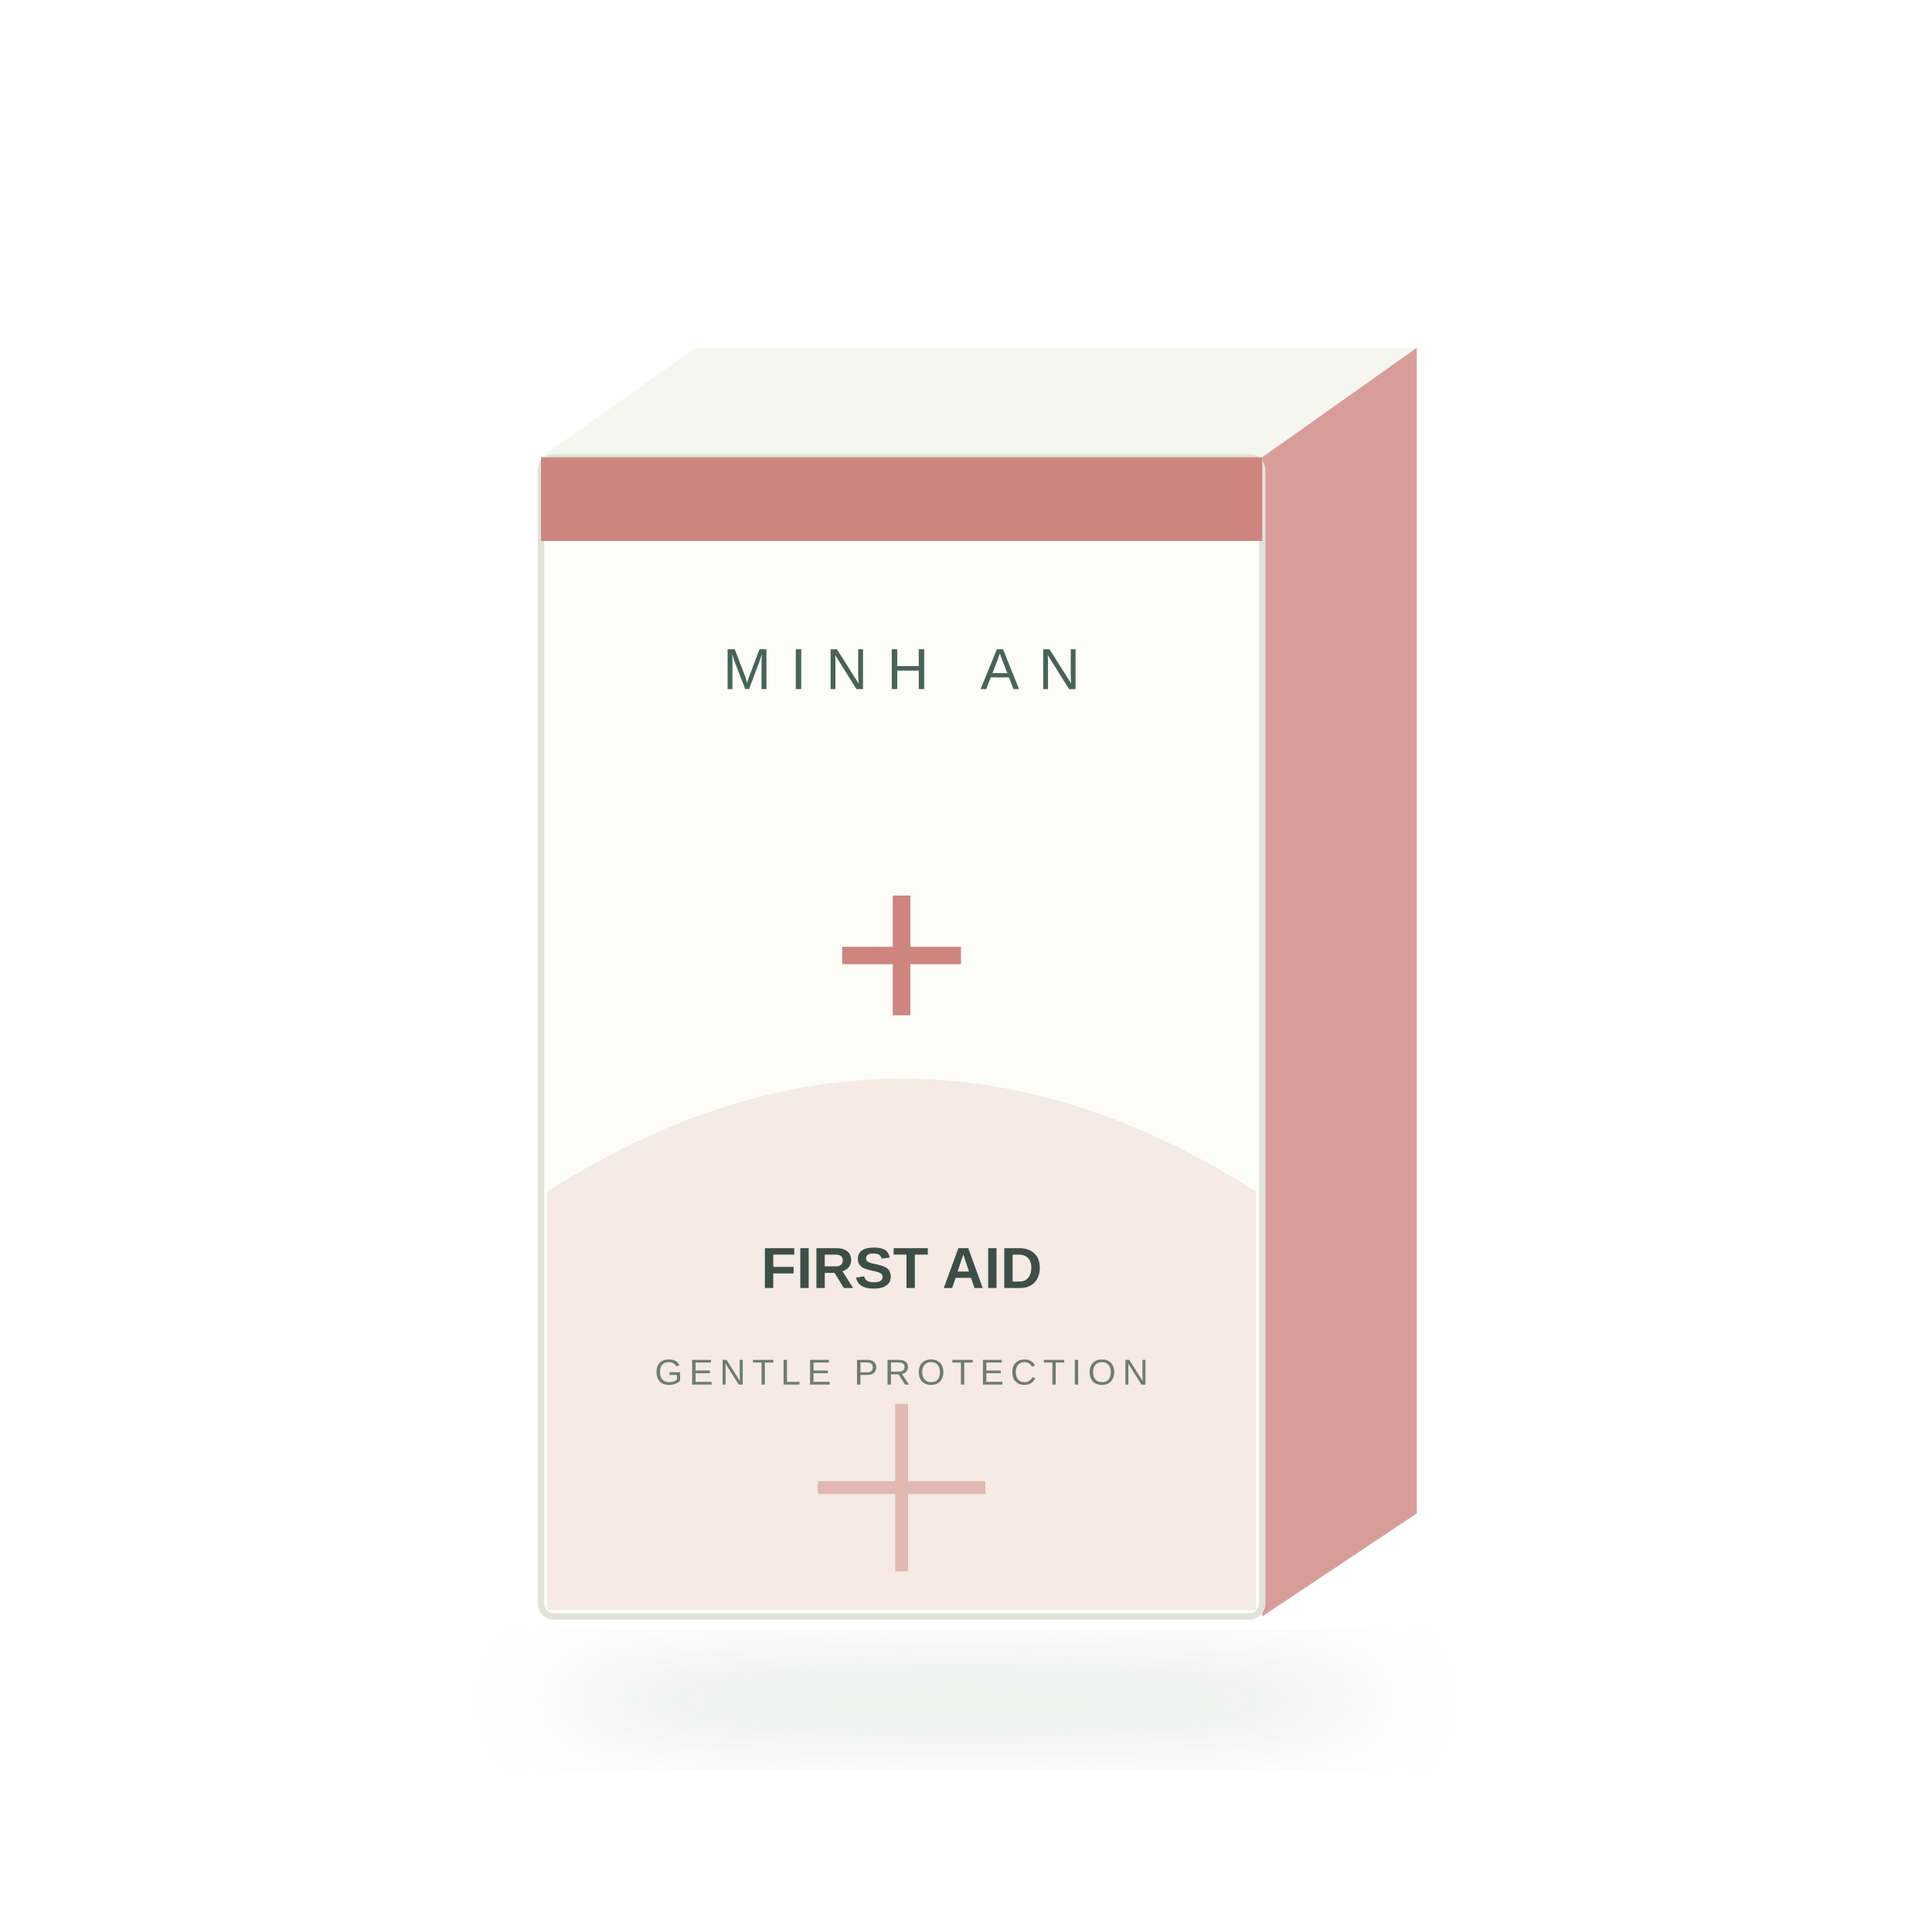
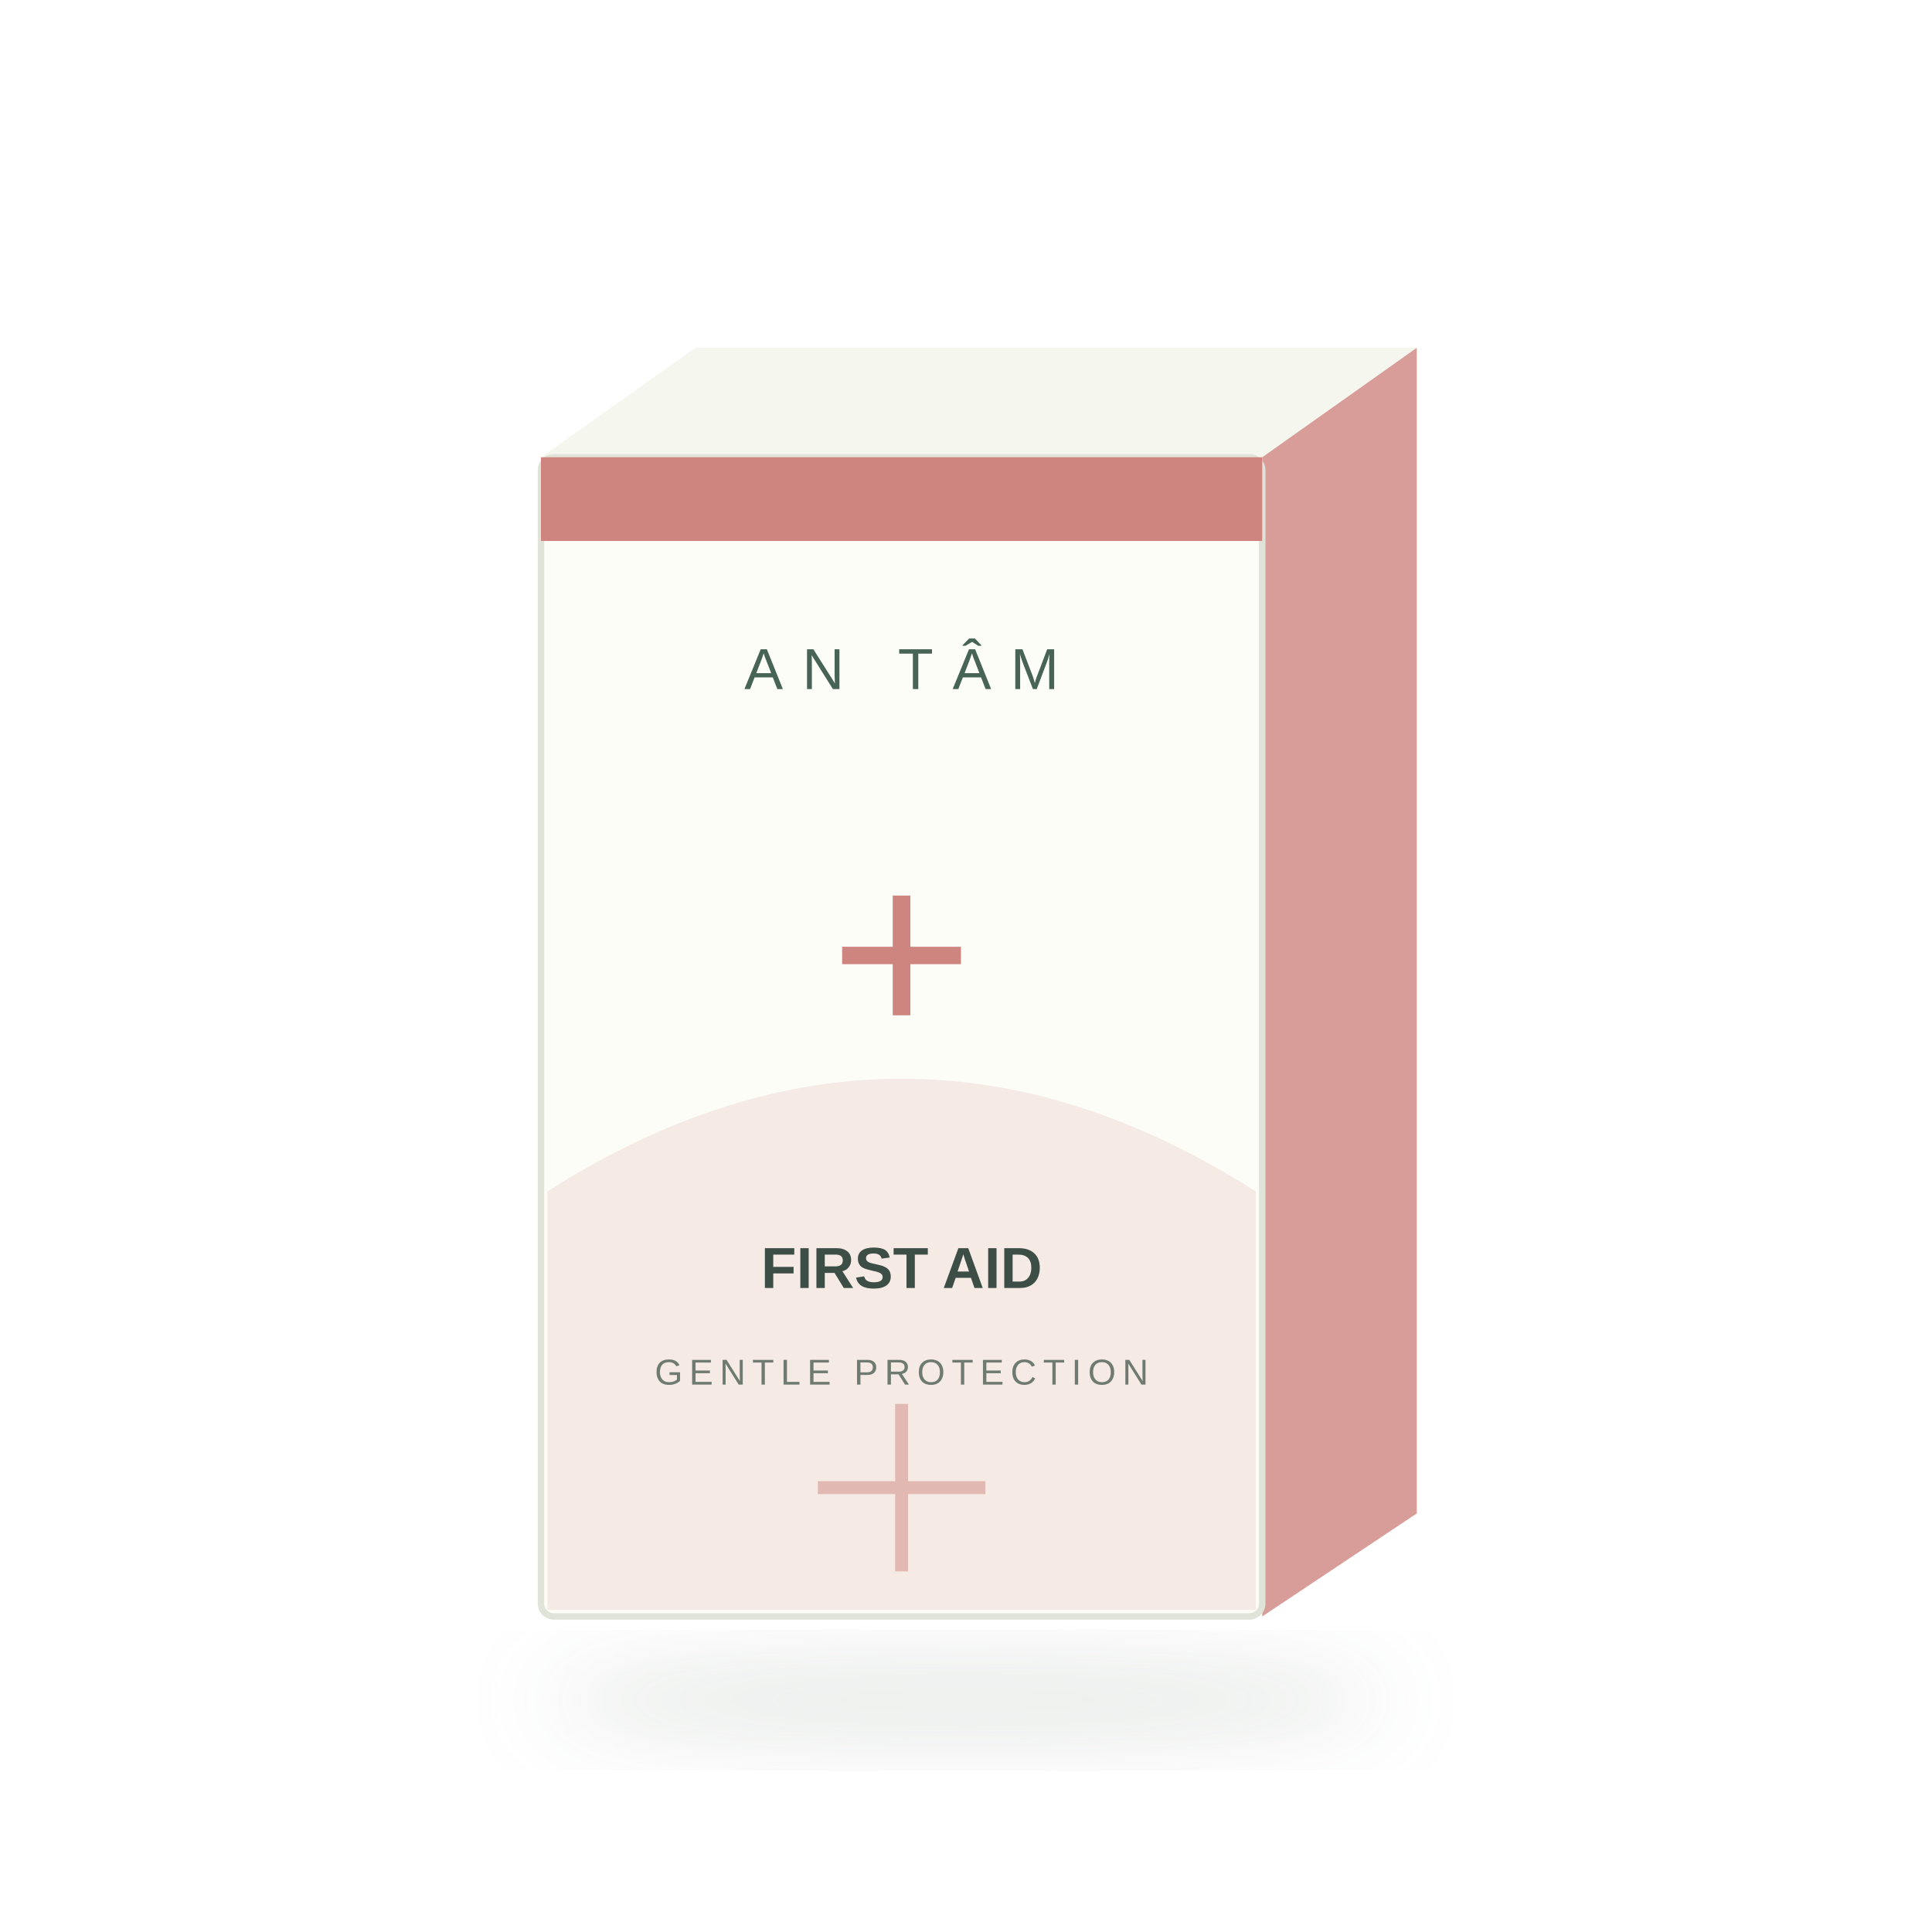
<svg xmlns="http://www.w3.org/2000/svg" width="300" height="300" viewBox="0 0 300 300">
  <defs>
    <linearGradient id="glass" x1="0" x2="1">
      <stop stop-color="#f2f0e5" />
      <stop offset=".45" stop-color="#fffef4" />
      <stop offset="1" stop-color="#e6e9dc" />
    </linearGradient>
    <filter id="shadow">
      <feGaussianBlur stdDeviation="7" />
    </filter>
  </defs>
  <ellipse cx="150" cy="264" rx="66" ry="9" fill="#536c58" opacity=".12" filter="url(#shadow)" />
  <g text-anchor="middle" font-family="Arial,sans-serif">
    <path d="M84 71l24-17h112l-24 17z" fill="#f5f7ee" />
    <path d="M196 71l24-17v181l-24 16z" fill="#ce857f" opacity=".8" />
    <rect x="84" y="71" width="112" height="180" rx="2" fill="#fdfdf7" stroke="#e0e4d8" />
    <rect x="84" y="71" width="112" height="13" fill="#ce857f" />
-     <text x="140" y="107" font-size="9" letter-spacing="3" fill="#476456">MINH AN</text>
+     <text x="140" y="107" font-size="9" letter-spacing="3" fill="#476456">AN TÂM</text>
    <text x="140" y="161" font-size="38" font-weight="500" fill="#ce857f">+</text>
    <path d="M85 185q55-35 110 0v65H85z" fill="#ce857f" opacity=".16" />
    <text x="140" y="200" font-size="9" font-weight="700" fill="#3d4e46">FIRST AID</text>
    <text x="140" y="215" font-size="5.6" letter-spacing="1" fill="#6f7b71">GENTLE PROTECTION</text>
    <path d="M127 231h26m-13-13v26" stroke="#ce857f" stroke-width="2" opacity=".5" />
  </g>
</svg>
